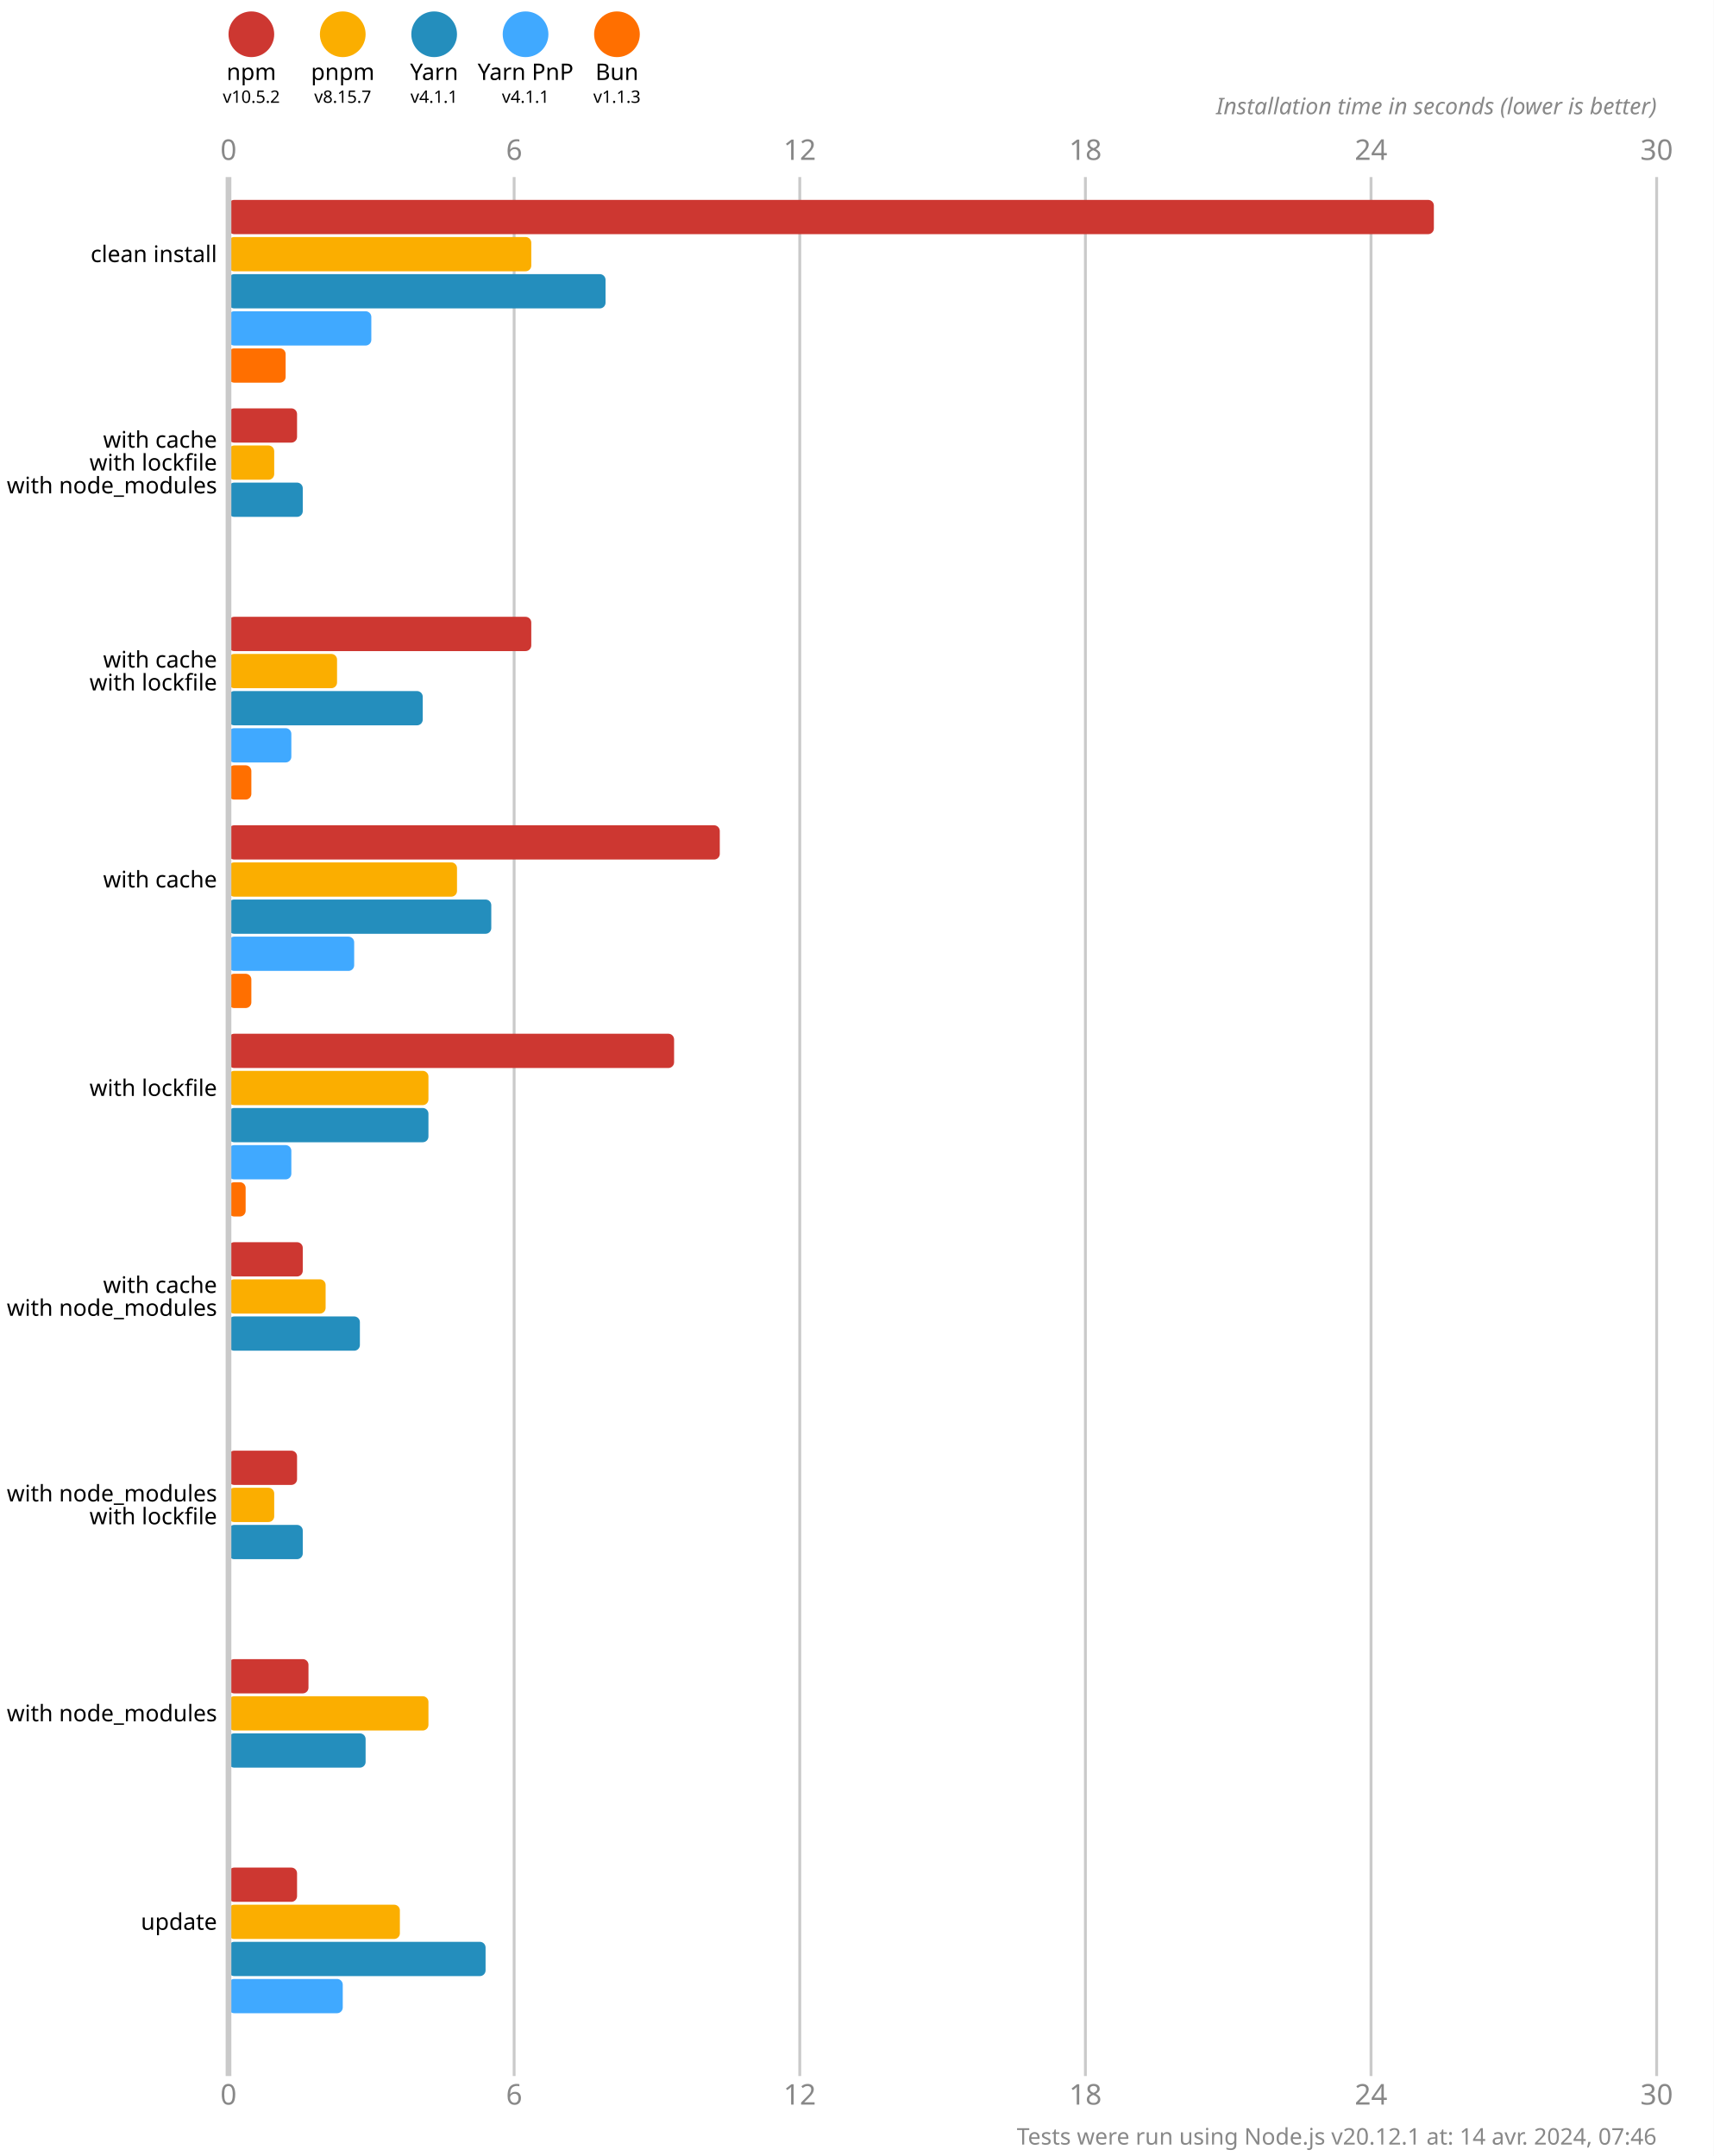
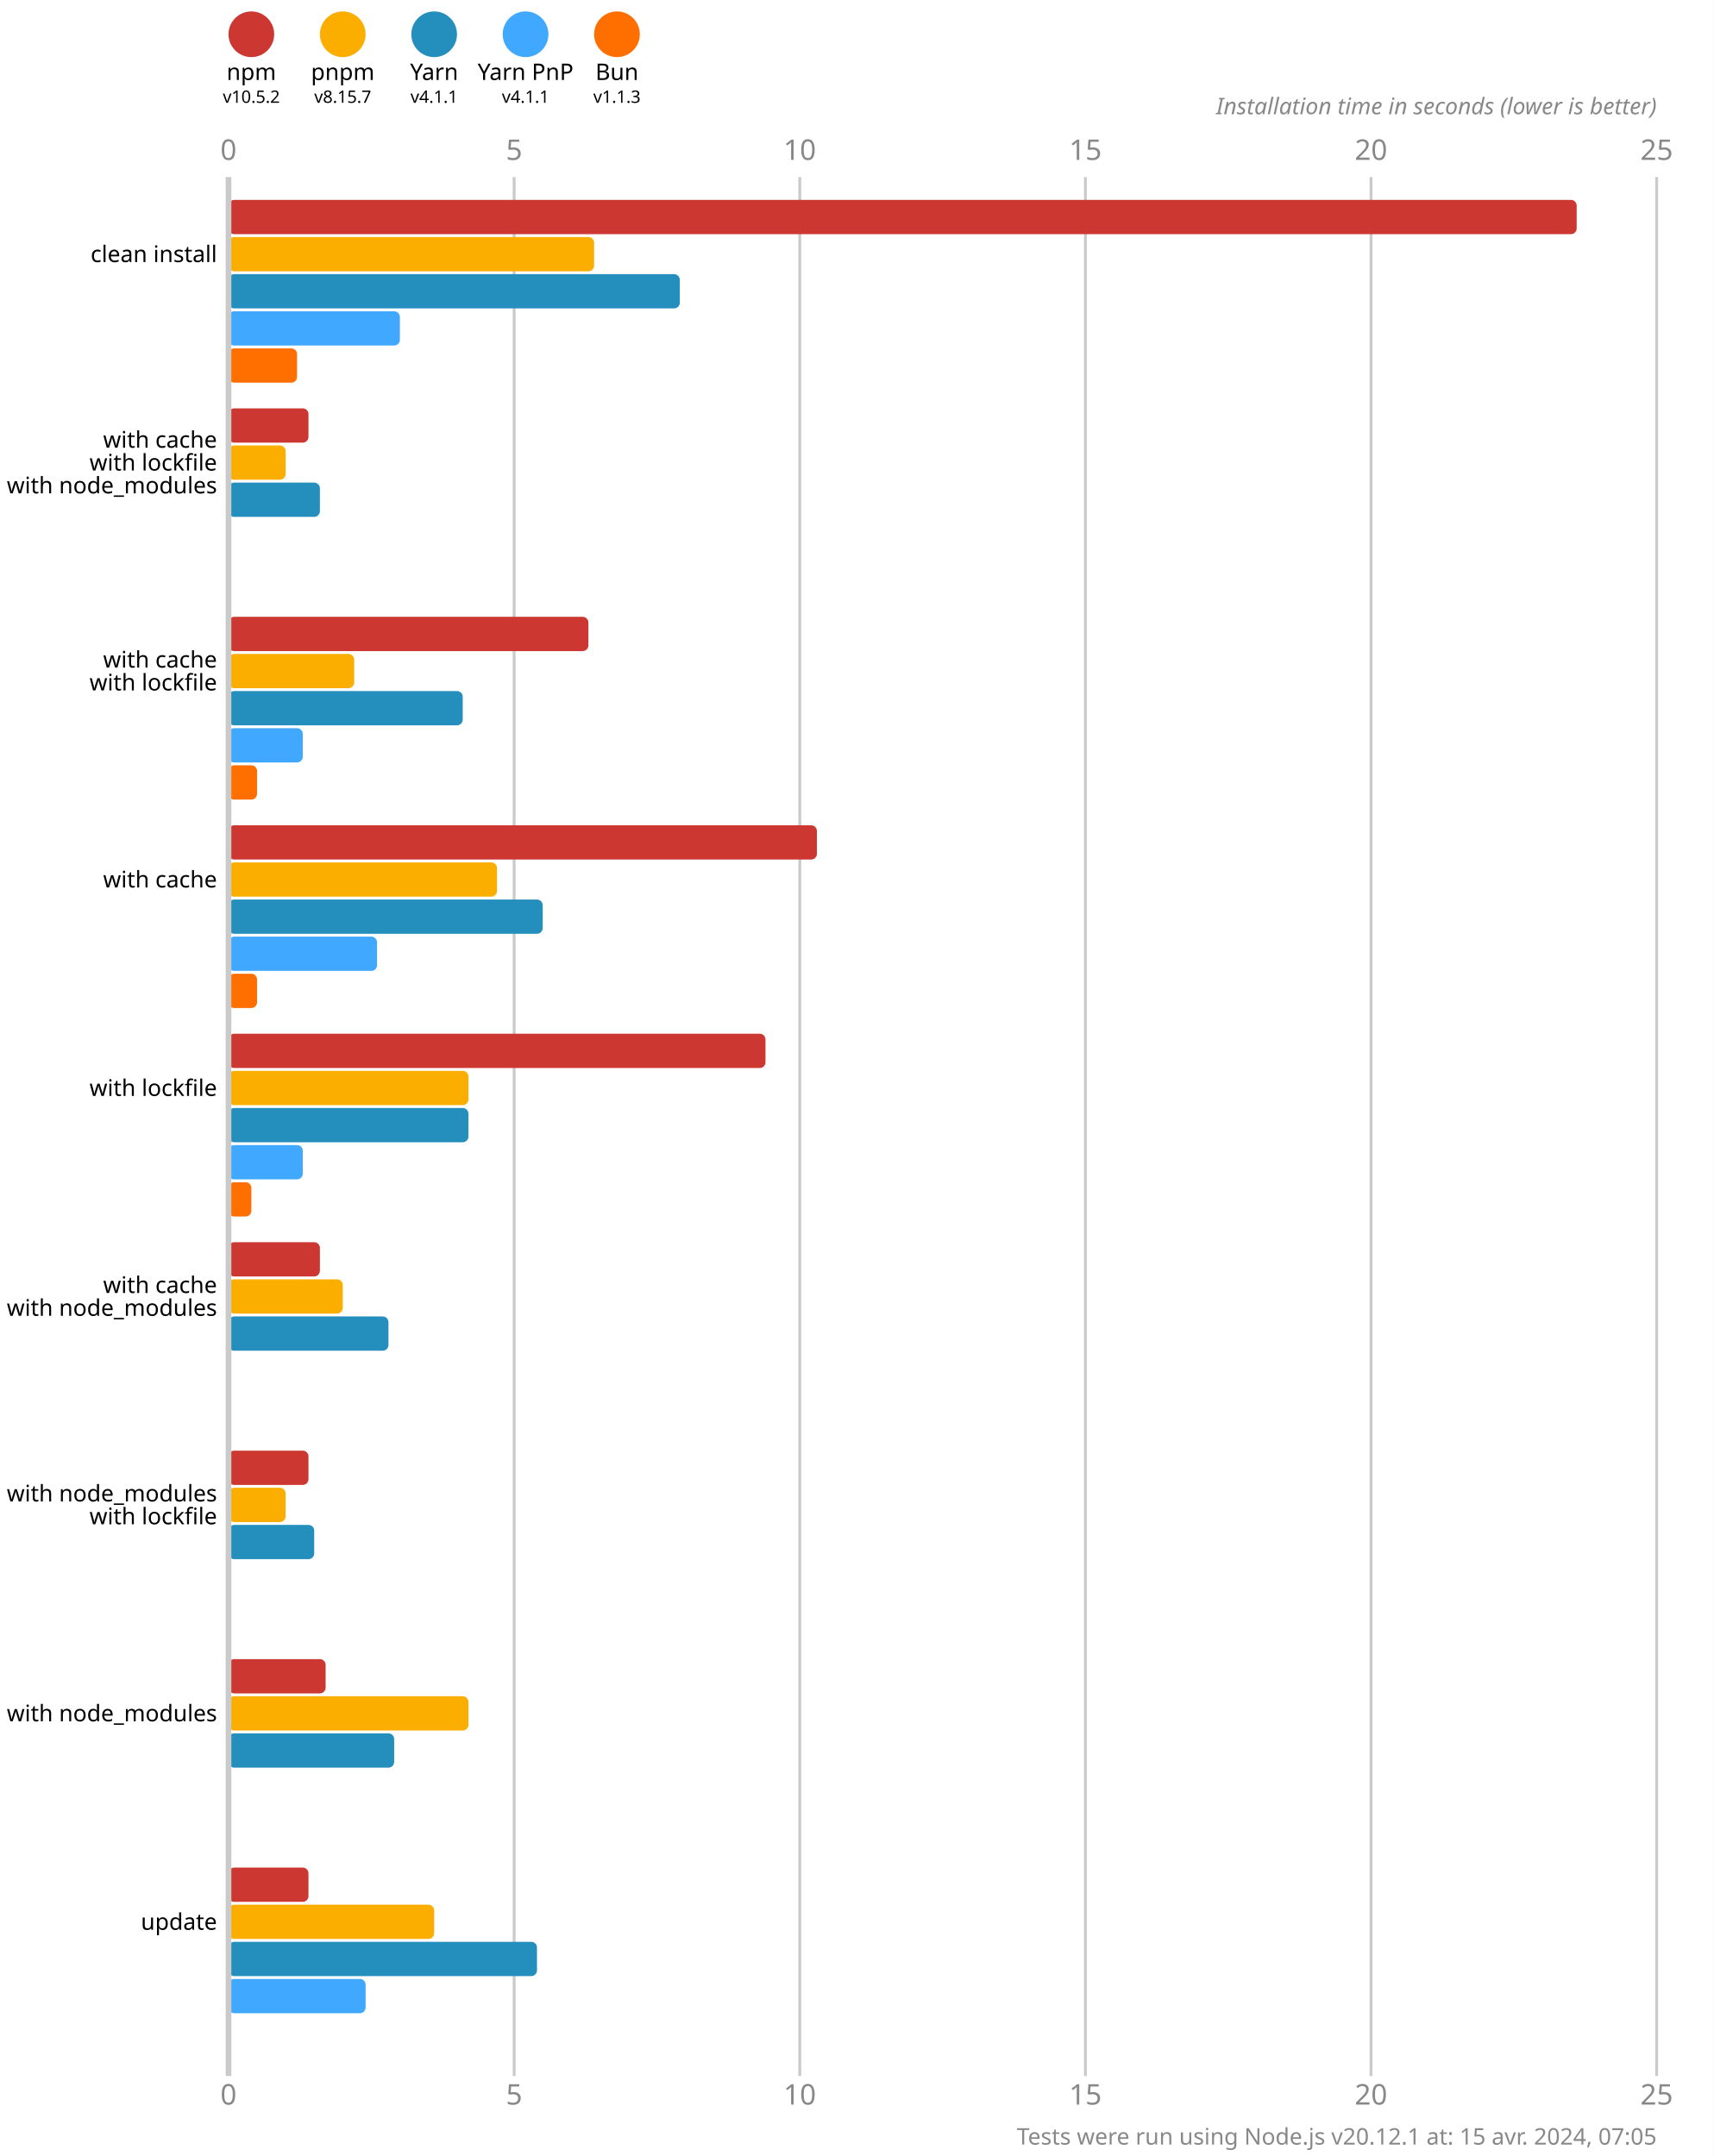
<svg xmlns="http://www.w3.org/2000/svg" version="1.1" viewBox="0 0 300 377.5">
  <style>
    .font { font-family: sans-serif; }
    .s3 { font-size: 3px; }
    .s4 { font-size: 4px; }
    .s5 { font-size: 5px; }
    .line { stroke: #cacaca; }
    .width { stroke-width: 0.5; }
    .text { fill: #888; }
  </style>
  <rect x="0" y="0" width="300" height="377.5" fill="#fff" />
  <circle cx="44" cy="6" r="4" fill="#cd3731" />
  <text x="44" y="14" class="font s4" text-anchor="middle">npm</text>
  <text x="44" y="18" class="font s3" text-anchor="middle">v10.5.2</text>
  <circle cx="60" cy="6" r="4" fill="#fbae00" />
  <text x="60" y="14" class="font s4" text-anchor="middle">pnpm</text>
  <text x="60" y="18" class="font s3" text-anchor="middle">v8.15.7</text>
  <circle cx="76" cy="6" r="4" fill="#248ebd" />
  <text x="76" y="14" class="font s4" text-anchor="middle">Yarn</text>
  <text x="76" y="18" class="font s3" text-anchor="middle">v4.1.1</text>
  <circle cx="92" cy="6" r="4" fill="#40a9ff" />
  <text x="92" y="14" class="font s4" text-anchor="middle">Yarn PnP</text>
  <text x="92" y="18" class="font s3" text-anchor="middle">v4.1.1</text>
  <circle cx="108" cy="6" r="4" fill="#ff6f00" />
  <text x="108" y="14" class="font s4" text-anchor="middle">Bun</text>
  <text x="108" y="18" class="font s3" text-anchor="middle">v1.1.3</text>
  <text x="40" y="28" class="font s5 text" text-anchor="middle">0</text>
  <text x="40" y="368.5" class="font s5 text" text-anchor="middle">0</text>
  <line x1="90" y1="31" x2="90" y2="363.5" class="line width" />
-   <text x="90" y="28" class="font s5 text" text-anchor="middle">6</text>
-   <text x="90" y="368.5" class="font s5 text" text-anchor="middle">6</text>
+   <text x="90" y="28" class="font s5 text" text-anchor="middle">5</text>
+   <text x="90" y="368.5" class="font s5 text" text-anchor="middle">5</text>
  <line x1="140" y1="31" x2="140" y2="363.5" class="line width" />
-   <text x="140" y="28" class="font s5 text" text-anchor="middle">12</text>
-   <text x="140" y="368.5" class="font s5 text" text-anchor="middle">12</text>
+   <text x="140" y="28" class="font s5 text" text-anchor="middle">10</text>
+   <text x="140" y="368.5" class="font s5 text" text-anchor="middle">10</text>
  <line x1="190" y1="31" x2="190" y2="363.5" class="line width" />
-   <text x="190" y="28" class="font s5 text" text-anchor="middle">18</text>
-   <text x="190" y="368.5" class="font s5 text" text-anchor="middle">18</text>
+   <text x="190" y="28" class="font s5 text" text-anchor="middle">15</text>
+   <text x="190" y="368.5" class="font s5 text" text-anchor="middle">15</text>
  <line x1="240" y1="31" x2="240" y2="363.5" class="line width" />
-   <text x="240" y="28" class="font s5 text" text-anchor="middle">24</text>
-   <text x="240" y="368.5" class="font s5 text" text-anchor="middle">24</text>
+   <text x="240" y="28" class="font s5 text" text-anchor="middle">20</text>
+   <text x="240" y="368.5" class="font s5 text" text-anchor="middle">20</text>
  <line x1="290" y1="31" x2="290" y2="363.5" class="line width" />
-   <text x="290" y="28" class="font s5 text" text-anchor="middle">30</text>
-   <text x="290" y="368.5" class="font s5 text" text-anchor="middle">30</text>
+   <text x="290" y="28" class="font s5 text" text-anchor="middle">25</text>
+   <text x="290" y="368.5" class="font s5 text" text-anchor="middle">25</text>
  <text x="290" y="20" class="font s4 text" font-style="italic" text-anchor="end">Installation time in seconds (lower is better)</text>
-   <rect x="40" y="35" width="211" height="6" fill="#cd3731" rx="1" ry="1" />
-   <rect x="40" y="41.5" width="53" height="6" fill="#fbae00" rx="1" ry="1" />
-   <rect x="40" y="48" width="66" height="6" fill="#248ebd" rx="1" ry="1" />
-   <rect x="40" y="54.5" width="25" height="6" fill="#40a9ff" rx="1" ry="1" />
-   <rect x="40" y="61" width="10" height="6" fill="#ff6f00" rx="1" ry="1" />
-   <rect x="40" y="71.5" width="12" height="6" fill="#cd3731" rx="1" ry="1" />
-   <rect x="40" y="78" width="8" height="6" fill="#fbae00" rx="1" ry="1" />
-   <rect x="40" y="84.5" width="13" height="6" fill="#248ebd" rx="1" ry="1" />
+   <rect x="40" y="35" width="236" height="6" fill="#cd3731" rx="1" ry="1" />
+   <rect x="40" y="41.5" width="64" height="6" fill="#fbae00" rx="1" ry="1" />
+   <rect x="40" y="48" width="79" height="6" fill="#248ebd" rx="1" ry="1" />
+   <rect x="40" y="54.5" width="30" height="6" fill="#40a9ff" rx="1" ry="1" />
+   <rect x="40" y="61" width="12" height="6" fill="#ff6f00" rx="1" ry="1" />
+   <rect x="40" y="71.5" width="14" height="6" fill="#cd3731" rx="1" ry="1" />
+   <rect x="40" y="78" width="10" height="6" fill="#fbae00" rx="1" ry="1" />
+   <rect x="40" y="84.5" width="16" height="6" fill="#248ebd" rx="1" ry="1" />
  <rect x="40" y="91" width="0" height="6" fill="#40a9ff" rx="1" ry="1" />
  <rect x="40" y="97.5" width="0" height="6" fill="#ff6f00" rx="1" ry="1" />
-   <rect x="40" y="108" width="53" height="6" fill="#cd3731" rx="1" ry="1" />
-   <rect x="40" y="114.5" width="19" height="6" fill="#fbae00" rx="1" ry="1" />
-   <rect x="40" y="121" width="34" height="6" fill="#248ebd" rx="1" ry="1" />
-   <rect x="40" y="127.5" width="11" height="6" fill="#40a9ff" rx="1" ry="1" />
-   <rect x="40" y="134" width="4" height="6" fill="#ff6f00" rx="1" ry="1" />
-   <rect x="40" y="144.5" width="86" height="6" fill="#cd3731" rx="1" ry="1" />
-   <rect x="40" y="151" width="40" height="6" fill="#fbae00" rx="1" ry="1" />
-   <rect x="40" y="157.5" width="46" height="6" fill="#248ebd" rx="1" ry="1" />
-   <rect x="40" y="164" width="22" height="6" fill="#40a9ff" rx="1" ry="1" />
-   <rect x="40" y="170.5" width="4" height="6" fill="#ff6f00" rx="1" ry="1" />
-   <rect x="40" y="181" width="78" height="6" fill="#cd3731" rx="1" ry="1" />
-   <rect x="40" y="187.5" width="35" height="6" fill="#fbae00" rx="1" ry="1" />
-   <rect x="40" y="194" width="35" height="6" fill="#248ebd" rx="1" ry="1" />
-   <rect x="40" y="200.5" width="11" height="6" fill="#40a9ff" rx="1" ry="1" />
-   <rect x="40" y="207" width="3" height="6" fill="#ff6f00" rx="1" ry="1" />
-   <rect x="40" y="217.5" width="13" height="6" fill="#cd3731" rx="1" ry="1" />
-   <rect x="40" y="224" width="17" height="6" fill="#fbae00" rx="1" ry="1" />
-   <rect x="40" y="230.5" width="23" height="6" fill="#248ebd" rx="1" ry="1" />
+   <rect x="40" y="108" width="63" height="6" fill="#cd3731" rx="1" ry="1" />
+   <rect x="40" y="114.5" width="22" height="6" fill="#fbae00" rx="1" ry="1" />
+   <rect x="40" y="121" width="41" height="6" fill="#248ebd" rx="1" ry="1" />
+   <rect x="40" y="127.5" width="13" height="6" fill="#40a9ff" rx="1" ry="1" />
+   <rect x="40" y="134" width="5" height="6" fill="#ff6f00" rx="1" ry="1" />
+   <rect x="40" y="144.5" width="103" height="6" fill="#cd3731" rx="1" ry="1" />
+   <rect x="40" y="151" width="47" height="6" fill="#fbae00" rx="1" ry="1" />
+   <rect x="40" y="157.5" width="55" height="6" fill="#248ebd" rx="1" ry="1" />
+   <rect x="40" y="164" width="26" height="6" fill="#40a9ff" rx="1" ry="1" />
+   <rect x="40" y="170.5" width="5" height="6" fill="#ff6f00" rx="1" ry="1" />
+   <rect x="40" y="181" width="94" height="6" fill="#cd3731" rx="1" ry="1" />
+   <rect x="40" y="187.5" width="42" height="6" fill="#fbae00" rx="1" ry="1" />
+   <rect x="40" y="194" width="42" height="6" fill="#248ebd" rx="1" ry="1" />
+   <rect x="40" y="200.5" width="13" height="6" fill="#40a9ff" rx="1" ry="1" />
+   <rect x="40" y="207" width="4" height="6" fill="#ff6f00" rx="1" ry="1" />
+   <rect x="40" y="217.5" width="16" height="6" fill="#cd3731" rx="1" ry="1" />
+   <rect x="40" y="224" width="20" height="6" fill="#fbae00" rx="1" ry="1" />
+   <rect x="40" y="230.5" width="28" height="6" fill="#248ebd" rx="1" ry="1" />
  <rect x="40" y="237" width="0" height="6" fill="#40a9ff" rx="1" ry="1" />
  <rect x="40" y="243.5" width="0" height="6" fill="#ff6f00" rx="1" ry="1" />
-   <rect x="40" y="254" width="12" height="6" fill="#cd3731" rx="1" ry="1" />
-   <rect x="40" y="260.5" width="8" height="6" fill="#fbae00" rx="1" ry="1" />
-   <rect x="40" y="267" width="13" height="6" fill="#248ebd" rx="1" ry="1" />
+   <rect x="40" y="254" width="14" height="6" fill="#cd3731" rx="1" ry="1" />
+   <rect x="40" y="260.5" width="10" height="6" fill="#fbae00" rx="1" ry="1" />
+   <rect x="40" y="267" width="15" height="6" fill="#248ebd" rx="1" ry="1" />
  <rect x="40" y="273.5" width="0" height="6" fill="#40a9ff" rx="1" ry="1" />
  <rect x="40" y="280" width="0" height="6" fill="#ff6f00" rx="1" ry="1" />
-   <rect x="40" y="290.5" width="14" height="6" fill="#cd3731" rx="1" ry="1" />
-   <rect x="40" y="297" width="35" height="6" fill="#fbae00" rx="1" ry="1" />
-   <rect x="40" y="303.5" width="24" height="6" fill="#248ebd" rx="1" ry="1" />
+   <rect x="40" y="290.5" width="17" height="6" fill="#cd3731" rx="1" ry="1" />
+   <rect x="40" y="297" width="42" height="6" fill="#fbae00" rx="1" ry="1" />
+   <rect x="40" y="303.5" width="29" height="6" fill="#248ebd" rx="1" ry="1" />
  <rect x="40" y="310" width="0" height="6" fill="#40a9ff" rx="1" ry="1" />
  <rect x="40" y="316.5" width="0" height="6" fill="#ff6f00" rx="1" ry="1" />
-   <rect x="40" y="327" width="12" height="6" fill="#cd3731" rx="1" ry="1" />
-   <rect x="40" y="333.5" width="30" height="6" fill="#fbae00" rx="1" ry="1" />
-   <rect x="40" y="340" width="45" height="6" fill="#248ebd" rx="1" ry="1" />
-   <rect x="40" y="346.5" width="20" height="6" fill="#40a9ff" rx="1" ry="1" />
+   <rect x="40" y="327" width="14" height="6" fill="#cd3731" rx="1" ry="1" />
+   <rect x="40" y="333.5" width="36" height="6" fill="#fbae00" rx="1" ry="1" />
+   <rect x="40" y="340" width="54" height="6" fill="#248ebd" rx="1" ry="1" />
+   <rect x="40" y="346.5" width="24" height="6" fill="#40a9ff" rx="1" ry="1" />
  <rect x="40" y="353" width="0" height="6" fill="#ff6f00" rx="1" ry="1" />
  <line x1="40" y1="31" x2="40" y2="363.5" class="line" />
  <text x="38" y="44.5" class="font s4" dominant-baseline="middle" text-anchor="end">clean install</text>
  <text x="38" y="77" class="font s4" dominant-baseline="middle" text-anchor="end">with cache</text>
  <text x="38" y="81" class="font s4" dominant-baseline="middle" text-anchor="end">with lockfile</text>
  <text x="38" y="85" class="font s4" dominant-baseline="middle" text-anchor="end">with node_modules</text>
  <text x="38" y="115.5" class="font s4" dominant-baseline="middle" text-anchor="end">with cache</text>
  <text x="38" y="119.5" class="font s4" dominant-baseline="middle" text-anchor="end">with lockfile</text>
  <text x="38" y="154" class="font s4" dominant-baseline="middle" text-anchor="end">with cache</text>
  <text x="38" y="190.5" class="font s4" dominant-baseline="middle" text-anchor="end">with lockfile</text>
  <text x="38" y="225" class="font s4" dominant-baseline="middle" text-anchor="end">with cache</text>
  <text x="38" y="229" class="font s4" dominant-baseline="middle" text-anchor="end">with node_modules</text>
  <text x="38" y="261.5" class="font s4" dominant-baseline="middle" text-anchor="end">with node_modules</text>
  <text x="38" y="265.5" class="font s4" dominant-baseline="middle" text-anchor="end">with lockfile</text>
  <text x="38" y="300" class="font s4" dominant-baseline="middle" text-anchor="end">with node_modules</text>
  <text x="38" y="336.5" class="font s4" dominant-baseline="middle" text-anchor="end">update</text>
-   <text x="290" y="375.5" class="font s4 text" text-anchor="end">Tests were run using Node.js v20.12.1 at: 14 avr. 2024, 07:46</text>
+   <text x="290" y="375.5" class="font s4 text" text-anchor="end">Tests were run using Node.js v20.12.1 at: 15 avr. 2024, 07:05</text>
</svg>
